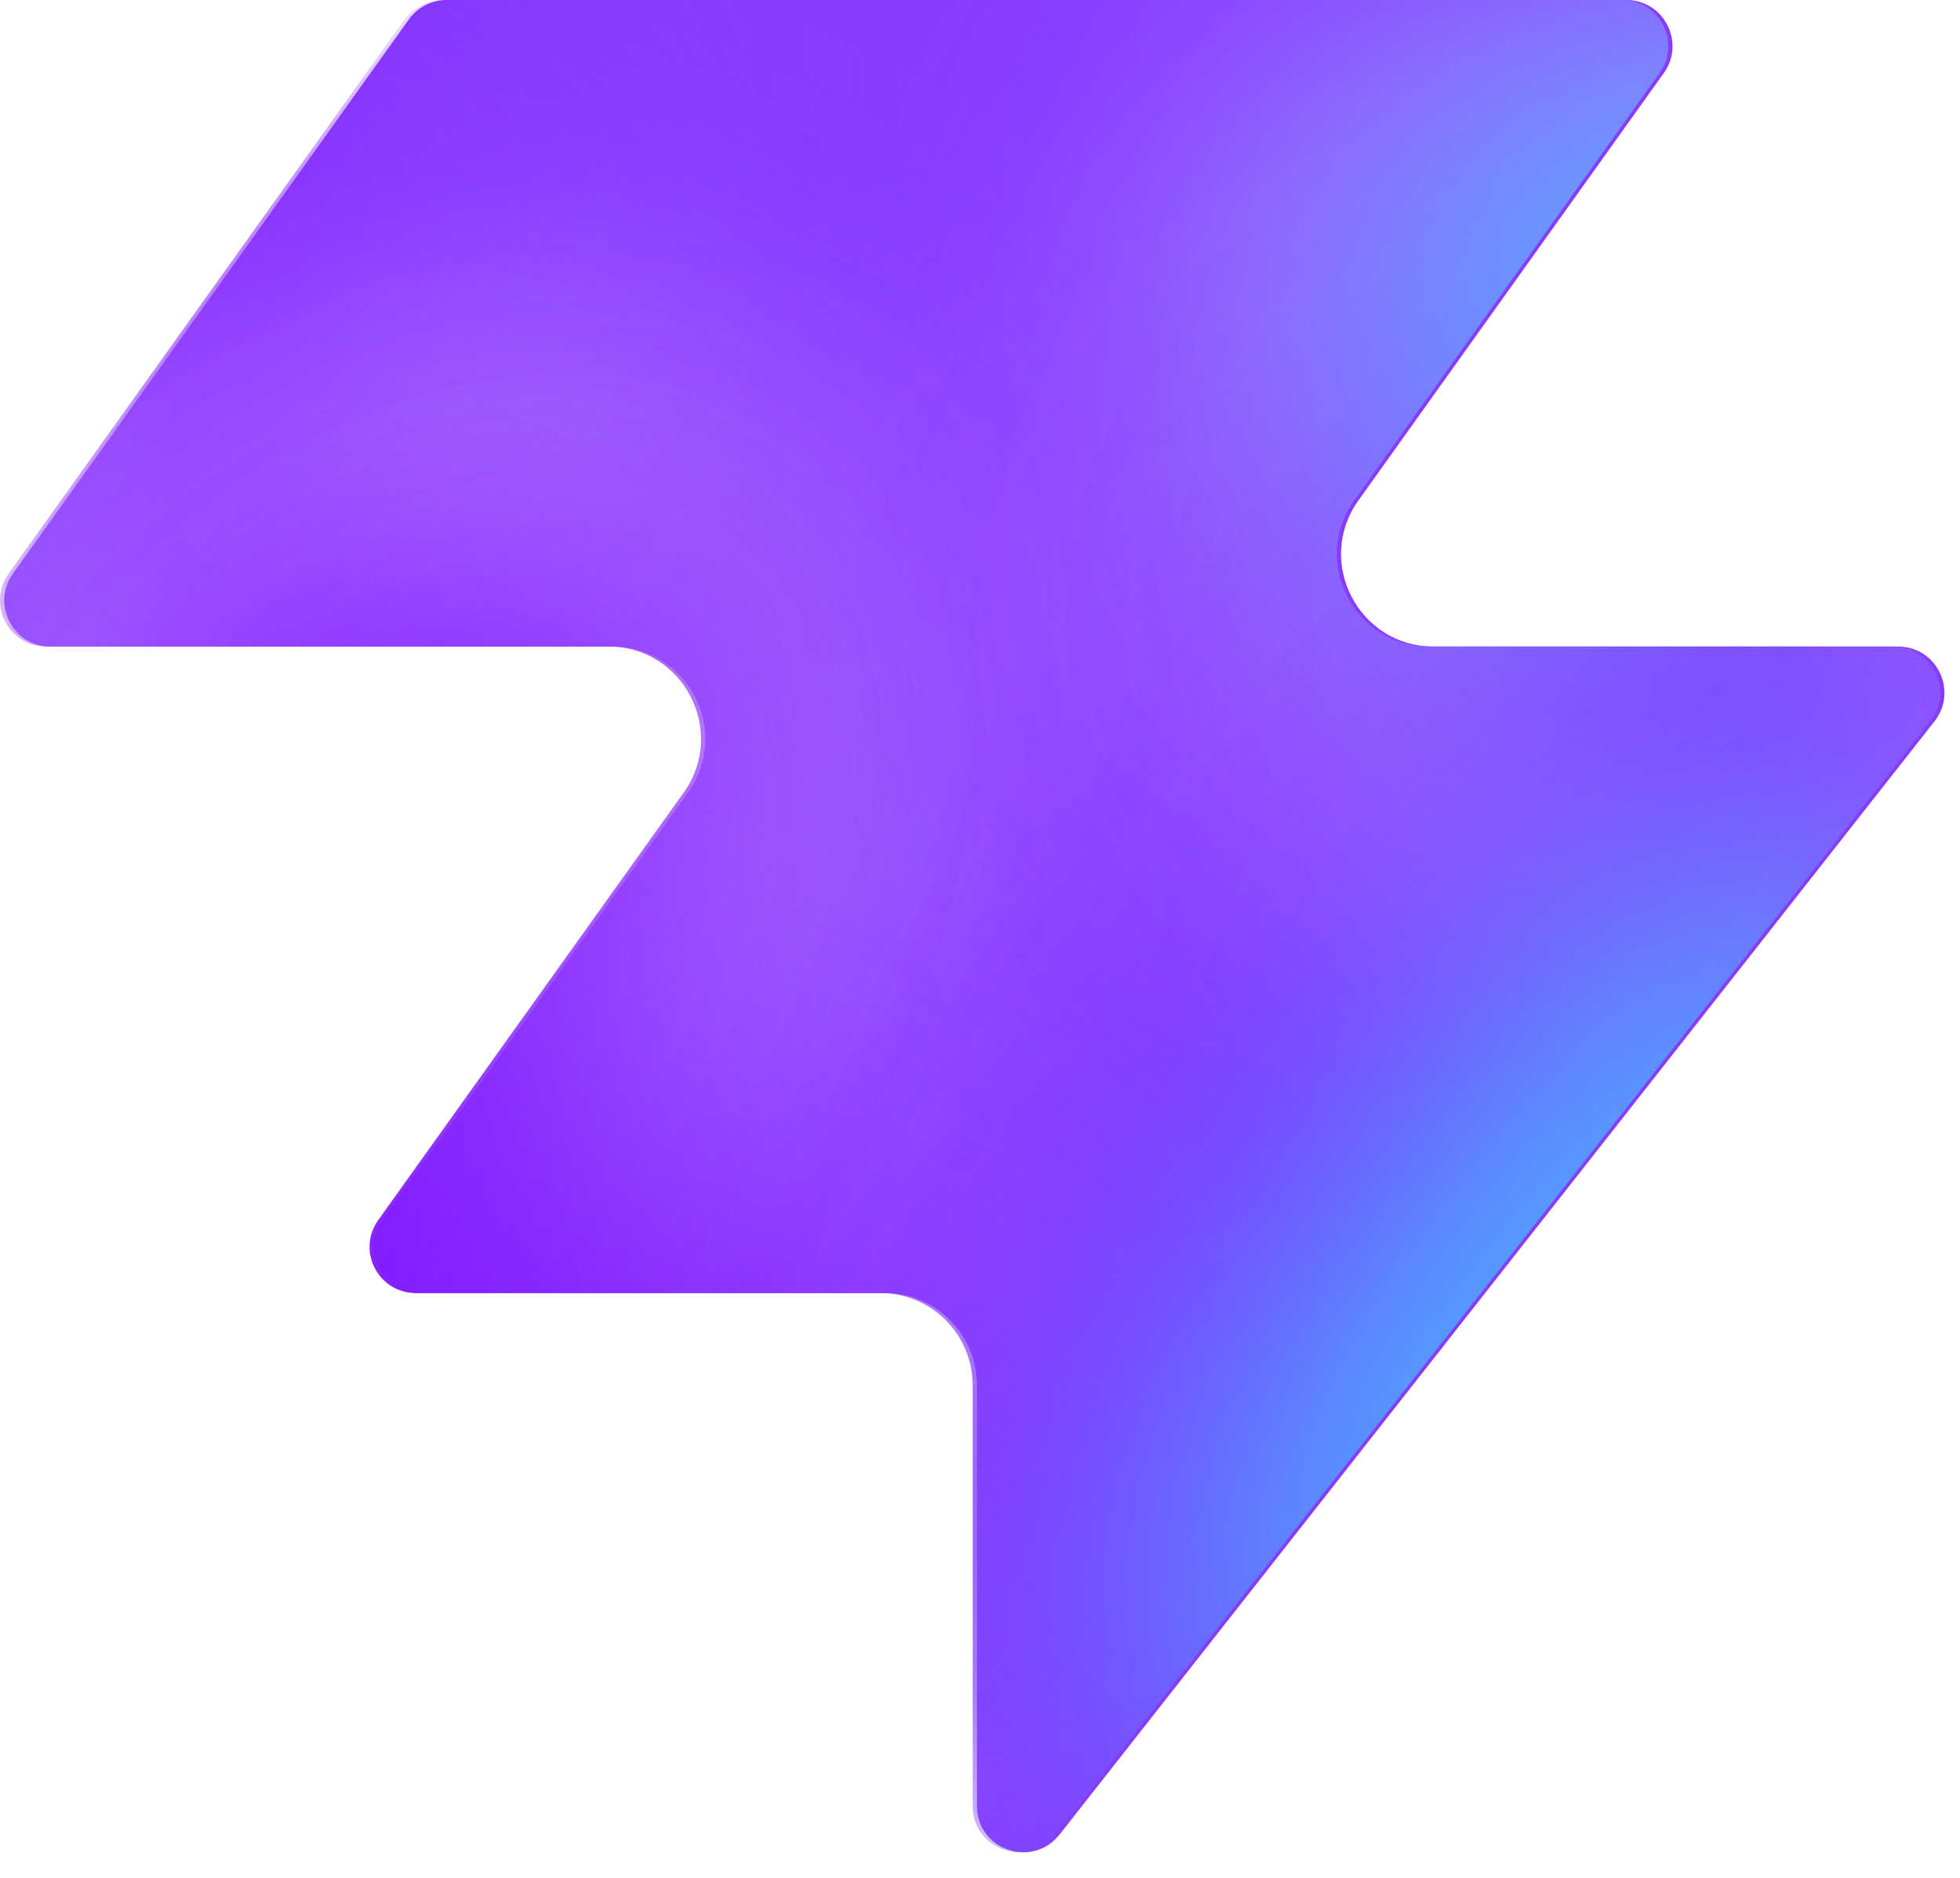
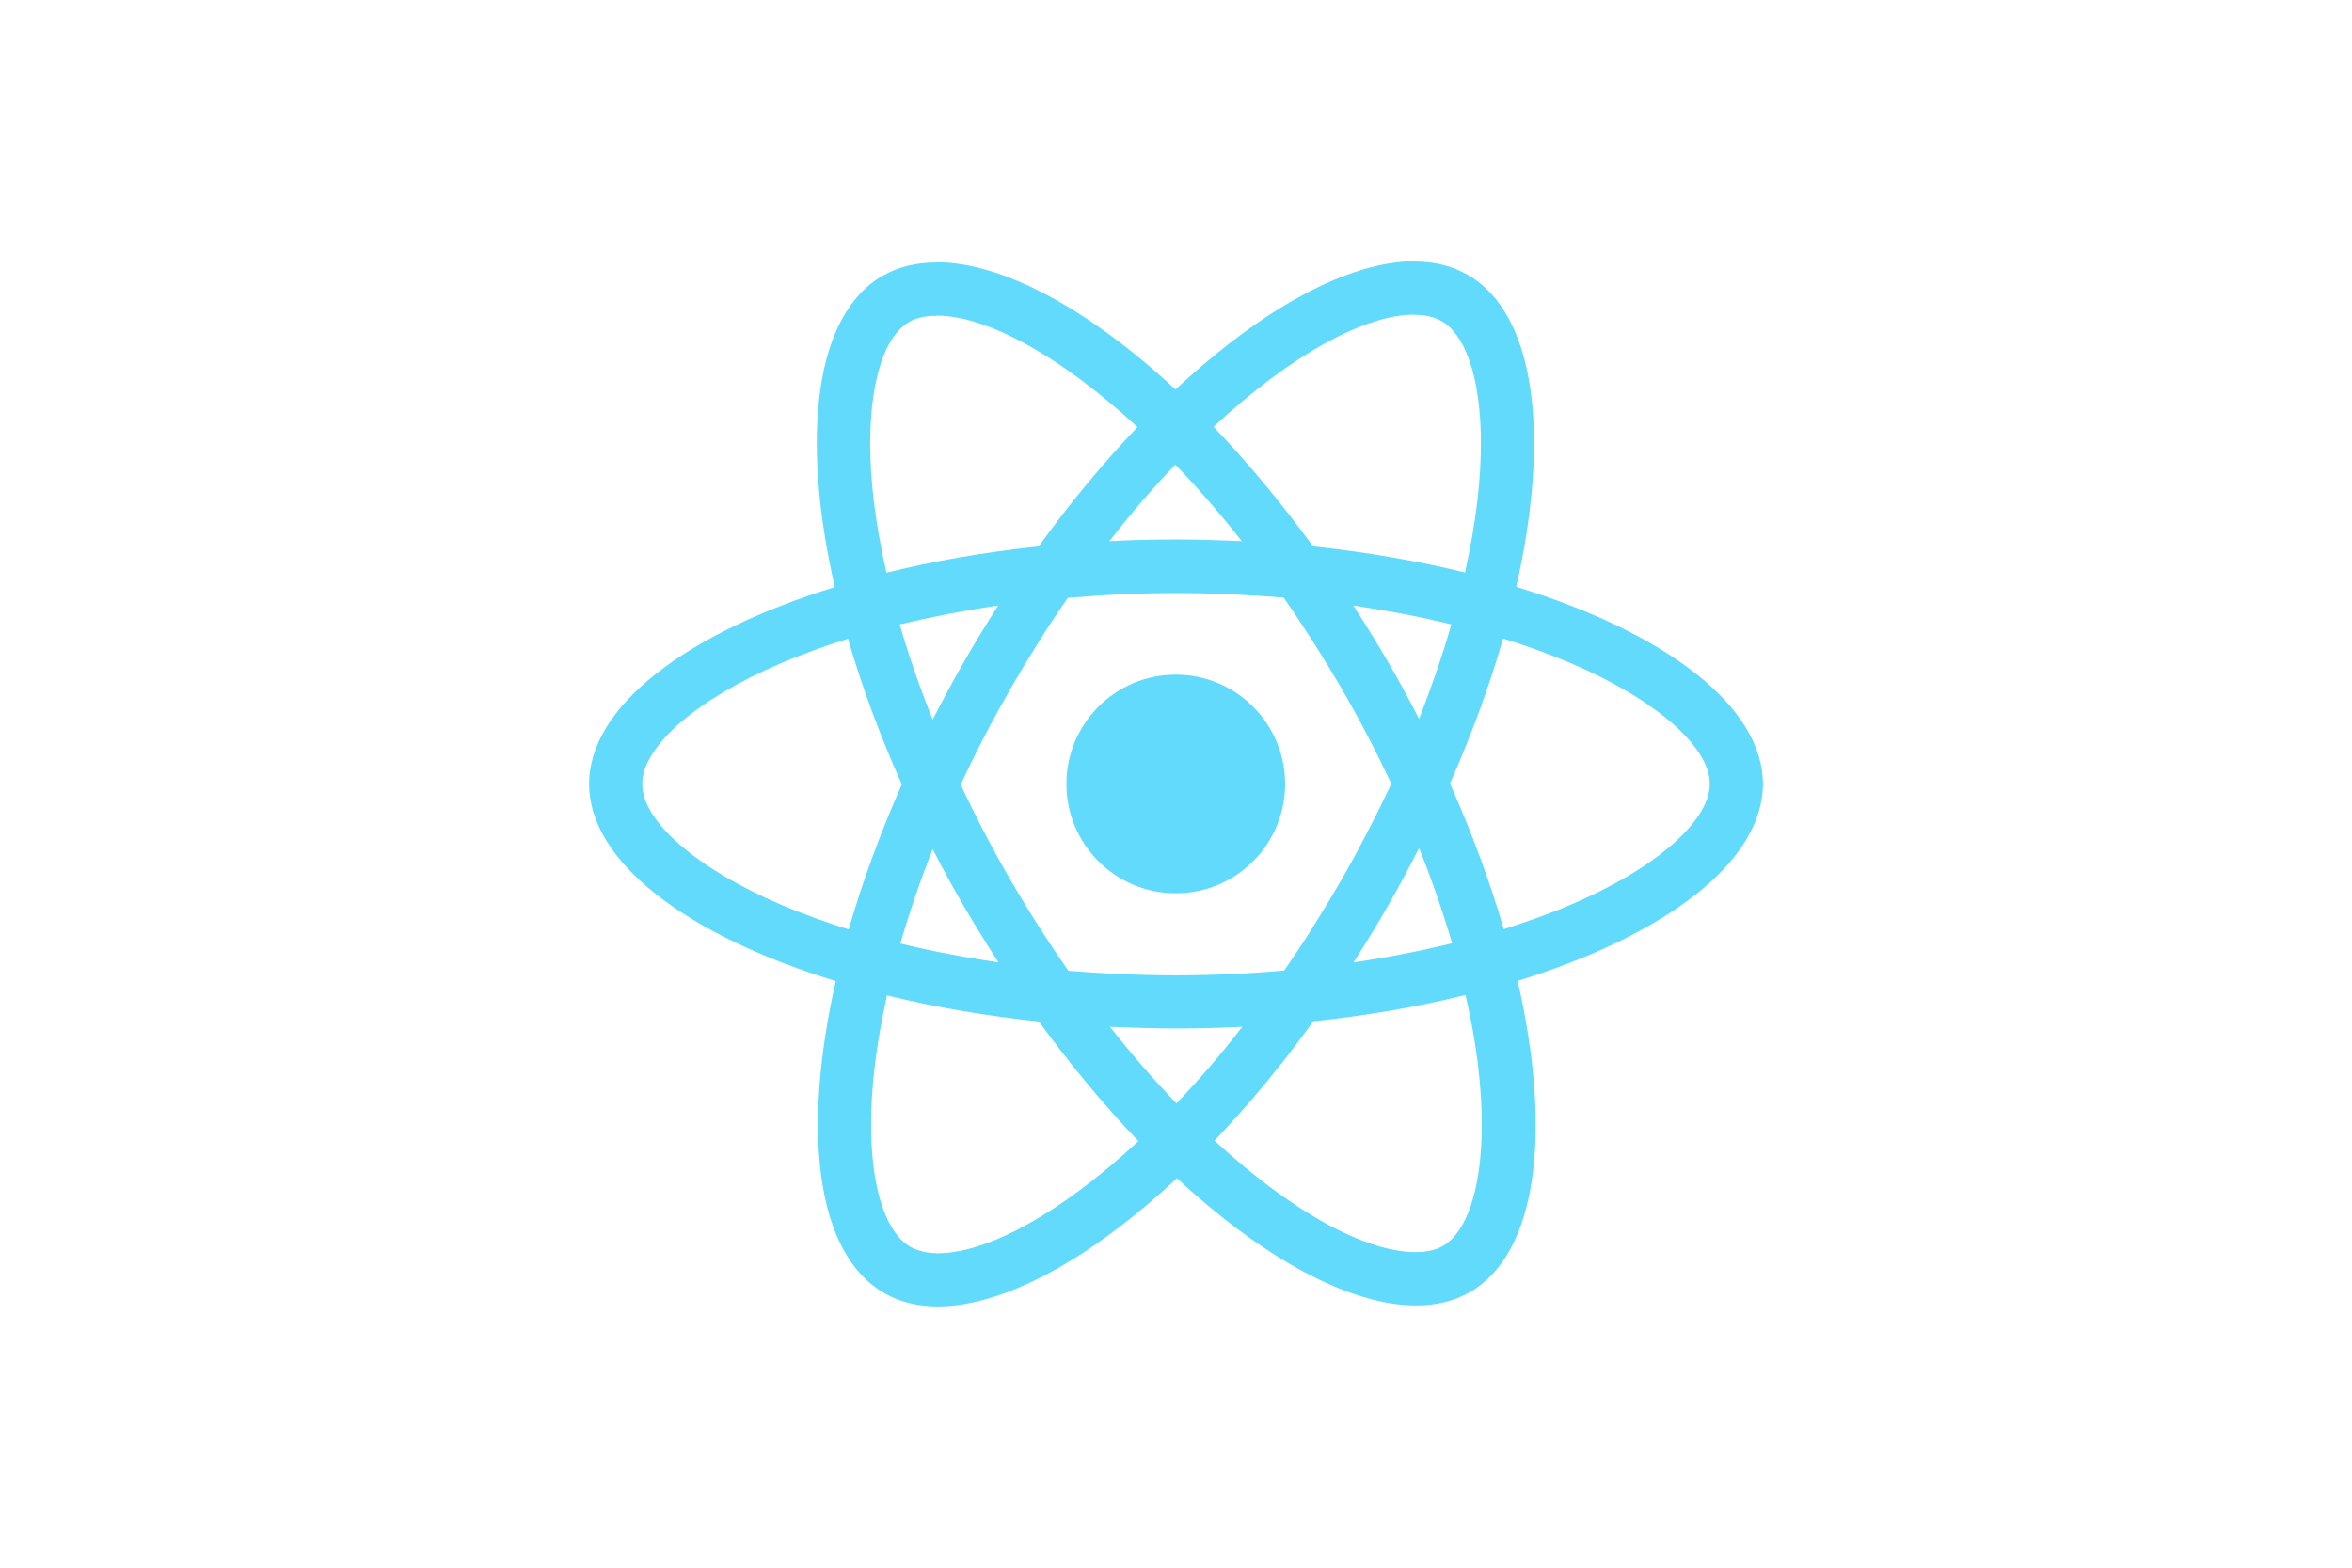
- <svg xmlns="http://www.w3.org/2000/svg" width="48" height="46" fill="none" viewBox="0 0 48 46">
-   <path fill="#863bff" d="M25.946 44.938c-.664.845-2.021.375-2.021-.698V33.937a2.26 2.26 0 0 0-2.262-2.262H10.287c-.92 0-1.456-1.04-.92-1.788l7.48-10.471c1.07-1.497 0-3.578-1.842-3.578H1.237c-.92 0-1.456-1.04-.92-1.788L10.013.474c.214-.297.556-.474.92-.474h28.894c.92 0 1.456 1.04.92 1.788l-7.48 10.471c-1.07 1.498 0 3.579 1.842 3.579h11.377c.943 0 1.473 1.088.89 1.83L25.947 44.94z" style="fill:#863bff;fill:color(display-p3 .525 .23 1);fill-opacity:1" />
-   <mask id="a" width="48" height="46" x="0" y="0" maskUnits="userSpaceOnUse" style="mask-type:alpha">
-     <path fill="#000" d="M25.842 44.938c-.664.844-2.021.375-2.021-.698V33.937a2.26 2.26 0 0 0-2.262-2.262H10.183c-.92 0-1.456-1.04-.92-1.788l7.48-10.471c1.07-1.498 0-3.579-1.842-3.579H1.133c-.92 0-1.456-1.04-.92-1.787L9.91.473c.214-.297.556-.474.92-.474h28.894c.92 0 1.456 1.04.92 1.788l-7.48 10.471c-1.07 1.498 0 3.578 1.842 3.578h11.377c.943 0 1.473 1.088.89 1.832L25.843 44.94z" style="fill:#000;fill-opacity:1" />
-   </mask>
-   <g mask="url(#a)">
-     <g filter="url(#b)">
-       <ellipse cx="5.508" cy="14.704" fill="#ede6ff" rx="5.508" ry="14.704" style="fill:#ede6ff;fill:color(display-p3 .927 .903 1);fill-opacity:1" transform="matrix(.00324 1 1 -.00324 -4.47 31.516)" />
-     </g>
-     <g filter="url(#c)">
-       <ellipse cx="10.399" cy="29.851" fill="#ede6ff" rx="10.399" ry="29.851" style="fill:#ede6ff;fill:color(display-p3 .927 .903 1);fill-opacity:1" transform="matrix(.00324 1 1 -.00324 -39.328 7.883)" />
-     </g>
-     <g filter="url(#d)">
-       <ellipse cx="5.508" cy="30.487" fill="#7e14ff" rx="5.508" ry="30.487" style="fill:#7e14ff;fill:color(display-p3 .492 .077 1);fill-opacity:1" transform="rotate(89.814 -25.913 -14.639)scale(1 -1)" />
-     </g>
-     <g filter="url(#e)">
-       <ellipse cx="5.508" cy="30.599" fill="#7e14ff" rx="5.508" ry="30.599" style="fill:#7e14ff;fill:color(display-p3 .492 .077 1);fill-opacity:1" transform="rotate(89.814 -32.644 -3.334)scale(1 -1)" />
-     </g>
-     <g filter="url(#f)">
-       <ellipse cx="5.508" cy="30.599" fill="#7e14ff" rx="5.508" ry="30.599" style="fill:#7e14ff;fill:color(display-p3 .492 .077 1);fill-opacity:1" transform="matrix(.00324 1 1 -.00324 -34.34 30.47)" />
-     </g>
-     <g filter="url(#g)">
-       <ellipse cx="14.072" cy="22.078" fill="#ede6ff" rx="14.072" ry="22.078" style="fill:#ede6ff;fill:color(display-p3 .927 .903 1);fill-opacity:1" transform="rotate(93.35 24.506 48.493)scale(-1 1)" />
-     </g>
-     <g filter="url(#h)">
-       <ellipse cx="3.47" cy="21.501" fill="#7e14ff" rx="3.47" ry="21.501" style="fill:#7e14ff;fill:color(display-p3 .492 .077 1);fill-opacity:1" transform="rotate(89.009 28.708 47.59)scale(-1 1)" />
-     </g>
-     <g filter="url(#i)">
-       <ellipse cx="3.47" cy="21.501" fill="#7e14ff" rx="3.47" ry="21.501" style="fill:#7e14ff;fill:color(display-p3 .492 .077 1);fill-opacity:1" transform="rotate(89.009 28.708 47.59)scale(-1 1)" />
-     </g>
-     <g filter="url(#j)">
-       <ellipse cx=".387" cy="8.972" fill="#7e14ff" rx="4.407" ry="29.108" style="fill:#7e14ff;fill:color(display-p3 .492 .077 1);fill-opacity:1" transform="rotate(39.51 .387 8.972)" />
-     </g>
-     <g filter="url(#k)">
-       <ellipse cx="47.523" cy="-6.092" fill="#7e14ff" rx="4.407" ry="29.108" style="fill:#7e14ff;fill:color(display-p3 .492 .077 1);fill-opacity:1" transform="rotate(37.892 47.523 -6.092)" />
-     </g>
-     <g filter="url(#l)">
-       <ellipse cx="41.412" cy="6.333" fill="#47bfff" rx="5.971" ry="9.665" style="fill:#47bfff;fill:color(display-p3 .28 .748 1);fill-opacity:1" transform="rotate(37.892 41.412 6.333)" />
-     </g>
-     <g filter="url(#m)">
-       <ellipse cx="-1.879" cy="38.332" fill="#7e14ff" rx="4.407" ry="29.108" style="fill:#7e14ff;fill:color(display-p3 .492 .077 1);fill-opacity:1" transform="rotate(37.892 -1.88 38.332)" />
-     </g>
-     <g filter="url(#n)">
-       <ellipse cx="-1.879" cy="38.332" fill="#7e14ff" rx="4.407" ry="29.108" style="fill:#7e14ff;fill:color(display-p3 .492 .077 1);fill-opacity:1" transform="rotate(37.892 -1.88 38.332)" />
-     </g>
-     <g filter="url(#o)">
-       <ellipse cx="35.651" cy="29.907" fill="#7e14ff" rx="4.407" ry="29.108" style="fill:#7e14ff;fill:color(display-p3 .492 .077 1);fill-opacity:1" transform="rotate(37.892 35.651 29.907)" />
-     </g>
-     <g filter="url(#p)">
-       <ellipse cx="38.418" cy="32.4" fill="#47bfff" rx="5.971" ry="15.297" style="fill:#47bfff;fill:color(display-p3 .28 .748 1);fill-opacity:1" transform="rotate(37.892 38.418 32.4)" />
-     </g>
+ <svg xmlns="http://www.w3.org/2000/svg" height="800" width="1200" viewBox="-73.59 -109.225 637.78 655.35">
+   <g transform="translate(-175.7 -78)" fill="#61DAFB">
+     <path d="M666.3 296.5c0-32.5-40.7-63.3-103.1-82.4 14.4-63.6 8-114.2-20.2-130.4-6.5-3.8-14.1-5.6-22.4-5.6v22.3c4.6 0 8.3.9 11.4 2.6 13.6 7.8 19.5 37.5 14.9 75.7-1.1 9.4-2.9 19.3-5.1 29.4-19.6-4.8-41-8.5-63.5-10.9-13.5-18.5-27.5-35.3-41.6-50 32.6-30.3 63.2-46.9 84-46.9V78c-27.5 0-63.5 19.6-99.9 53.6-36.4-33.8-72.4-53.2-99.9-53.2v22.3c20.7 0 51.4 16.5 84 46.6-14 14.7-28 31.4-41.3 49.9-22.6 2.4-44 6.1-63.6 11-2.3-10-4-19.7-5.2-29-4.7-38.2 1.1-67.9 14.6-75.8 3-1.8 6.9-2.6 11.5-2.6V78.5c-8.4 0-16 1.8-22.6 5.6-28.1 16.2-34.4 66.7-19.9 130.1-62.2 19.2-102.7 49.9-102.7 82.3 0 32.5 40.7 63.3 103.1 82.4-14.4 63.6-8 114.2 20.2 130.4 6.5 3.8 14.1 5.6 22.5 5.6 27.5 0 63.5-19.6 99.9-53.6 36.4 33.8 72.4 53.2 99.9 53.2 8.4 0 16-1.8 22.6-5.6 28.1-16.2 34.4-66.7 19.9-130.1 62-19.1 102.5-49.9 102.5-82.3zm-130.2-66.7c-3.7 12.9-8.3 26.2-13.5 39.5-4.1-8-8.4-16-13.1-24-4.6-8-9.5-15.8-14.4-23.4 14.2 2.1 27.9 4.7 41 7.9zm-45.8 106.5c-7.8 13.5-15.8 26.3-24.1 38.2-14.9 1.3-30 2-45.2 2-15.1 0-30.2-.7-45-1.9-8.3-11.9-16.4-24.6-24.2-38-7.6-13.1-14.5-26.4-20.8-39.8 6.2-13.4 13.2-26.8 20.7-39.9 7.8-13.5 15.8-26.3 24.1-38.2 14.9-1.3 30-2 45.2-2 15.1 0 30.2.7 45 1.9 8.3 11.9 16.4 24.6 24.2 38 7.6 13.1 14.5 26.4 20.8 39.8-6.3 13.4-13.2 26.8-20.7 39.9zm32.3-13c5.4 13.4 10 26.8 13.8 39.8-13.1 3.2-26.9 5.9-41.2 8 4.9-7.7 9.8-15.6 14.4-23.7 4.6-8 8.9-16.1 13-24.1zM421.2 430c-9.3-9.6-18.6-20.3-27.8-32 9 .4 18.2.7 27.5.7 9.4 0 18.7-.2 27.8-.7-9 11.7-18.3 22.4-27.5 32zm-74.4-58.9c-14.2-2.1-27.9-4.7-41-7.9 3.7-12.9 8.3-26.2 13.5-39.5 4.1 8 8.4 16 13.1 24 4.7 8 9.5 15.8 14.4 23.4zM420.7 163c9.3 9.6 18.6 20.3 27.8 32-9-.4-18.2-.7-27.5-.7-9.4 0-18.7.2-27.8.7 9-11.7 18.3-22.4 27.5-32zm-74 58.9c-4.9 7.7-9.8 15.6-14.4 23.7-4.6 8-8.9 16-13 24-5.4-13.4-10-26.8-13.8-39.8 13.1-3.1 26.9-5.8 41.2-7.9zm-90.5 125.2c-35.4-15.1-58.3-34.9-58.3-50.6 0-15.7 22.9-35.6 58.3-50.6 8.6-3.7 18-7 27.7-10.1 5.7 19.6 13.2 40 22.5 60.9-9.2 20.8-16.6 41.1-22.2 60.6-9.9-3.1-19.3-6.5-28-10.2zM310 490c-13.6-7.8-19.5-37.5-14.9-75.7 1.1-9.4 2.9-19.3 5.1-29.4 19.6 4.8 41 8.5 63.5 10.9 13.5 18.5 27.5 35.3 41.6 50-32.6 30.3-63.2 46.9-84 46.9-4.5-.1-8.3-1-11.3-2.7zm237.2-76.2c4.7 38.2-1.1 67.9-14.6 75.8-3 1.8-6.9 2.6-11.5 2.6-20.7 0-51.4-16.5-84-46.6 14-14.7 28-31.4 41.3-49.9 22.6-2.4 44-6.1 63.6-11 2.3 10.1 4.1 19.8 5.2 29.1zm38.5-66.7c-8.6 3.7-18 7-27.7 10.1-5.7-19.6-13.2-40-22.5-60.9 9.2-20.8 16.6-41.1 22.2-60.6 9.9 3.1 19.3 6.5 28.1 10.2 35.4 15.1 58.3 34.9 58.3 50.6-.1 15.7-23 35.6-58.4 50.6z" />
+     <circle r="45.7" cy="296.5" cx="420.9" />
  </g>
-   <defs>
-     <filter id="b" width="60.045" height="41.654" x="-19.77" y="16.149" color-interpolation-filters="sRGB" filterUnits="userSpaceOnUse">
-       <feFlood flood-opacity="0" result="BackgroundImageFix" />
-       <feBlend in="SourceGraphic" in2="BackgroundImageFix" result="shape" />
-       <feGaussianBlur result="effect1_foregroundBlur_2002_17158" stdDeviation="7.659" />
-     </filter>
-     <filter id="c" width="90.34" height="51.437" x="-54.613" y="-7.533" color-interpolation-filters="sRGB" filterUnits="userSpaceOnUse">
-       <feFlood flood-opacity="0" result="BackgroundImageFix" />
-       <feBlend in="SourceGraphic" in2="BackgroundImageFix" result="shape" />
-       <feGaussianBlur result="effect1_foregroundBlur_2002_17158" stdDeviation="7.659" />
-     </filter>
-     <filter id="d" width="79.355" height="29.4" x="-49.64" y="2.03" color-interpolation-filters="sRGB" filterUnits="userSpaceOnUse">
-       <feFlood flood-opacity="0" result="BackgroundImageFix" />
-       <feBlend in="SourceGraphic" in2="BackgroundImageFix" result="shape" />
-       <feGaussianBlur result="effect1_foregroundBlur_2002_17158" stdDeviation="4.596" />
-     </filter>
-     <filter id="e" width="79.579" height="29.4" x="-45.045" y="20.029" color-interpolation-filters="sRGB" filterUnits="userSpaceOnUse">
-       <feFlood flood-opacity="0" result="BackgroundImageFix" />
-       <feBlend in="SourceGraphic" in2="BackgroundImageFix" result="shape" />
-       <feGaussianBlur result="effect1_foregroundBlur_2002_17158" stdDeviation="4.596" />
-     </filter>
-     <filter id="f" width="79.579" height="29.4" x="-43.513" y="21.178" color-interpolation-filters="sRGB" filterUnits="userSpaceOnUse">
-       <feFlood flood-opacity="0" result="BackgroundImageFix" />
-       <feBlend in="SourceGraphic" in2="BackgroundImageFix" result="shape" />
-       <feGaussianBlur result="effect1_foregroundBlur_2002_17158" stdDeviation="4.596" />
-     </filter>
-     <filter id="g" width="74.749" height="58.852" x="15.756" y="-17.901" color-interpolation-filters="sRGB" filterUnits="userSpaceOnUse">
-       <feFlood flood-opacity="0" result="BackgroundImageFix" />
-       <feBlend in="SourceGraphic" in2="BackgroundImageFix" result="shape" />
-       <feGaussianBlur result="effect1_foregroundBlur_2002_17158" stdDeviation="7.659" />
-     </filter>
-     <filter id="h" width="61.377" height="25.362" x="23.548" y="2.284" color-interpolation-filters="sRGB" filterUnits="userSpaceOnUse">
-       <feFlood flood-opacity="0" result="BackgroundImageFix" />
-       <feBlend in="SourceGraphic" in2="BackgroundImageFix" result="shape" />
-       <feGaussianBlur result="effect1_foregroundBlur_2002_17158" stdDeviation="4.596" />
-     </filter>
-     <filter id="i" width="61.377" height="25.362" x="23.548" y="2.284" color-interpolation-filters="sRGB" filterUnits="userSpaceOnUse">
-       <feFlood flood-opacity="0" result="BackgroundImageFix" />
-       <feBlend in="SourceGraphic" in2="BackgroundImageFix" result="shape" />
-       <feGaussianBlur result="effect1_foregroundBlur_2002_17158" stdDeviation="4.596" />
-     </filter>
-     <filter id="j" width="56.045" height="63.649" x="-27.636" y="-22.853" color-interpolation-filters="sRGB" filterUnits="userSpaceOnUse">
-       <feFlood flood-opacity="0" result="BackgroundImageFix" />
-       <feBlend in="SourceGraphic" in2="BackgroundImageFix" result="shape" />
-       <feGaussianBlur result="effect1_foregroundBlur_2002_17158" stdDeviation="4.596" />
-     </filter>
-     <filter id="k" width="54.814" height="64.646" x="20.116" y="-38.415" color-interpolation-filters="sRGB" filterUnits="userSpaceOnUse">
-       <feFlood flood-opacity="0" result="BackgroundImageFix" />
-       <feBlend in="SourceGraphic" in2="BackgroundImageFix" result="shape" />
-       <feGaussianBlur result="effect1_foregroundBlur_2002_17158" stdDeviation="4.596" />
-     </filter>
-     <filter id="l" width="33.541" height="35.313" x="24.641" y="-11.323" color-interpolation-filters="sRGB" filterUnits="userSpaceOnUse">
-       <feFlood flood-opacity="0" result="BackgroundImageFix" />
-       <feBlend in="SourceGraphic" in2="BackgroundImageFix" result="shape" />
-       <feGaussianBlur result="effect1_foregroundBlur_2002_17158" stdDeviation="4.596" />
-     </filter>
-     <filter id="m" width="54.814" height="64.646" x="-29.286" y="6.009" color-interpolation-filters="sRGB" filterUnits="userSpaceOnUse">
-       <feFlood flood-opacity="0" result="BackgroundImageFix" />
-       <feBlend in="SourceGraphic" in2="BackgroundImageFix" result="shape" />
-       <feGaussianBlur result="effect1_foregroundBlur_2002_17158" stdDeviation="4.596" />
-     </filter>
-     <filter id="n" width="54.814" height="64.646" x="-29.286" y="6.009" color-interpolation-filters="sRGB" filterUnits="userSpaceOnUse">
-       <feFlood flood-opacity="0" result="BackgroundImageFix" />
-       <feBlend in="SourceGraphic" in2="BackgroundImageFix" result="shape" />
-       <feGaussianBlur result="effect1_foregroundBlur_2002_17158" stdDeviation="4.596" />
-     </filter>
-     <filter id="o" width="54.814" height="64.646" x="8.244" y="-2.416" color-interpolation-filters="sRGB" filterUnits="userSpaceOnUse">
-       <feFlood flood-opacity="0" result="BackgroundImageFix" />
-       <feBlend in="SourceGraphic" in2="BackgroundImageFix" result="shape" />
-       <feGaussianBlur result="effect1_foregroundBlur_2002_17158" stdDeviation="4.596" />
-     </filter>
-     <filter id="p" width="39.409" height="43.623" x="18.713" y="10.588" color-interpolation-filters="sRGB" filterUnits="userSpaceOnUse">
-       <feFlood flood-opacity="0" result="BackgroundImageFix" />
-       <feBlend in="SourceGraphic" in2="BackgroundImageFix" result="shape" />
-       <feGaussianBlur result="effect1_foregroundBlur_2002_17158" stdDeviation="4.596" />
-     </filter>
-   </defs>
</svg>
